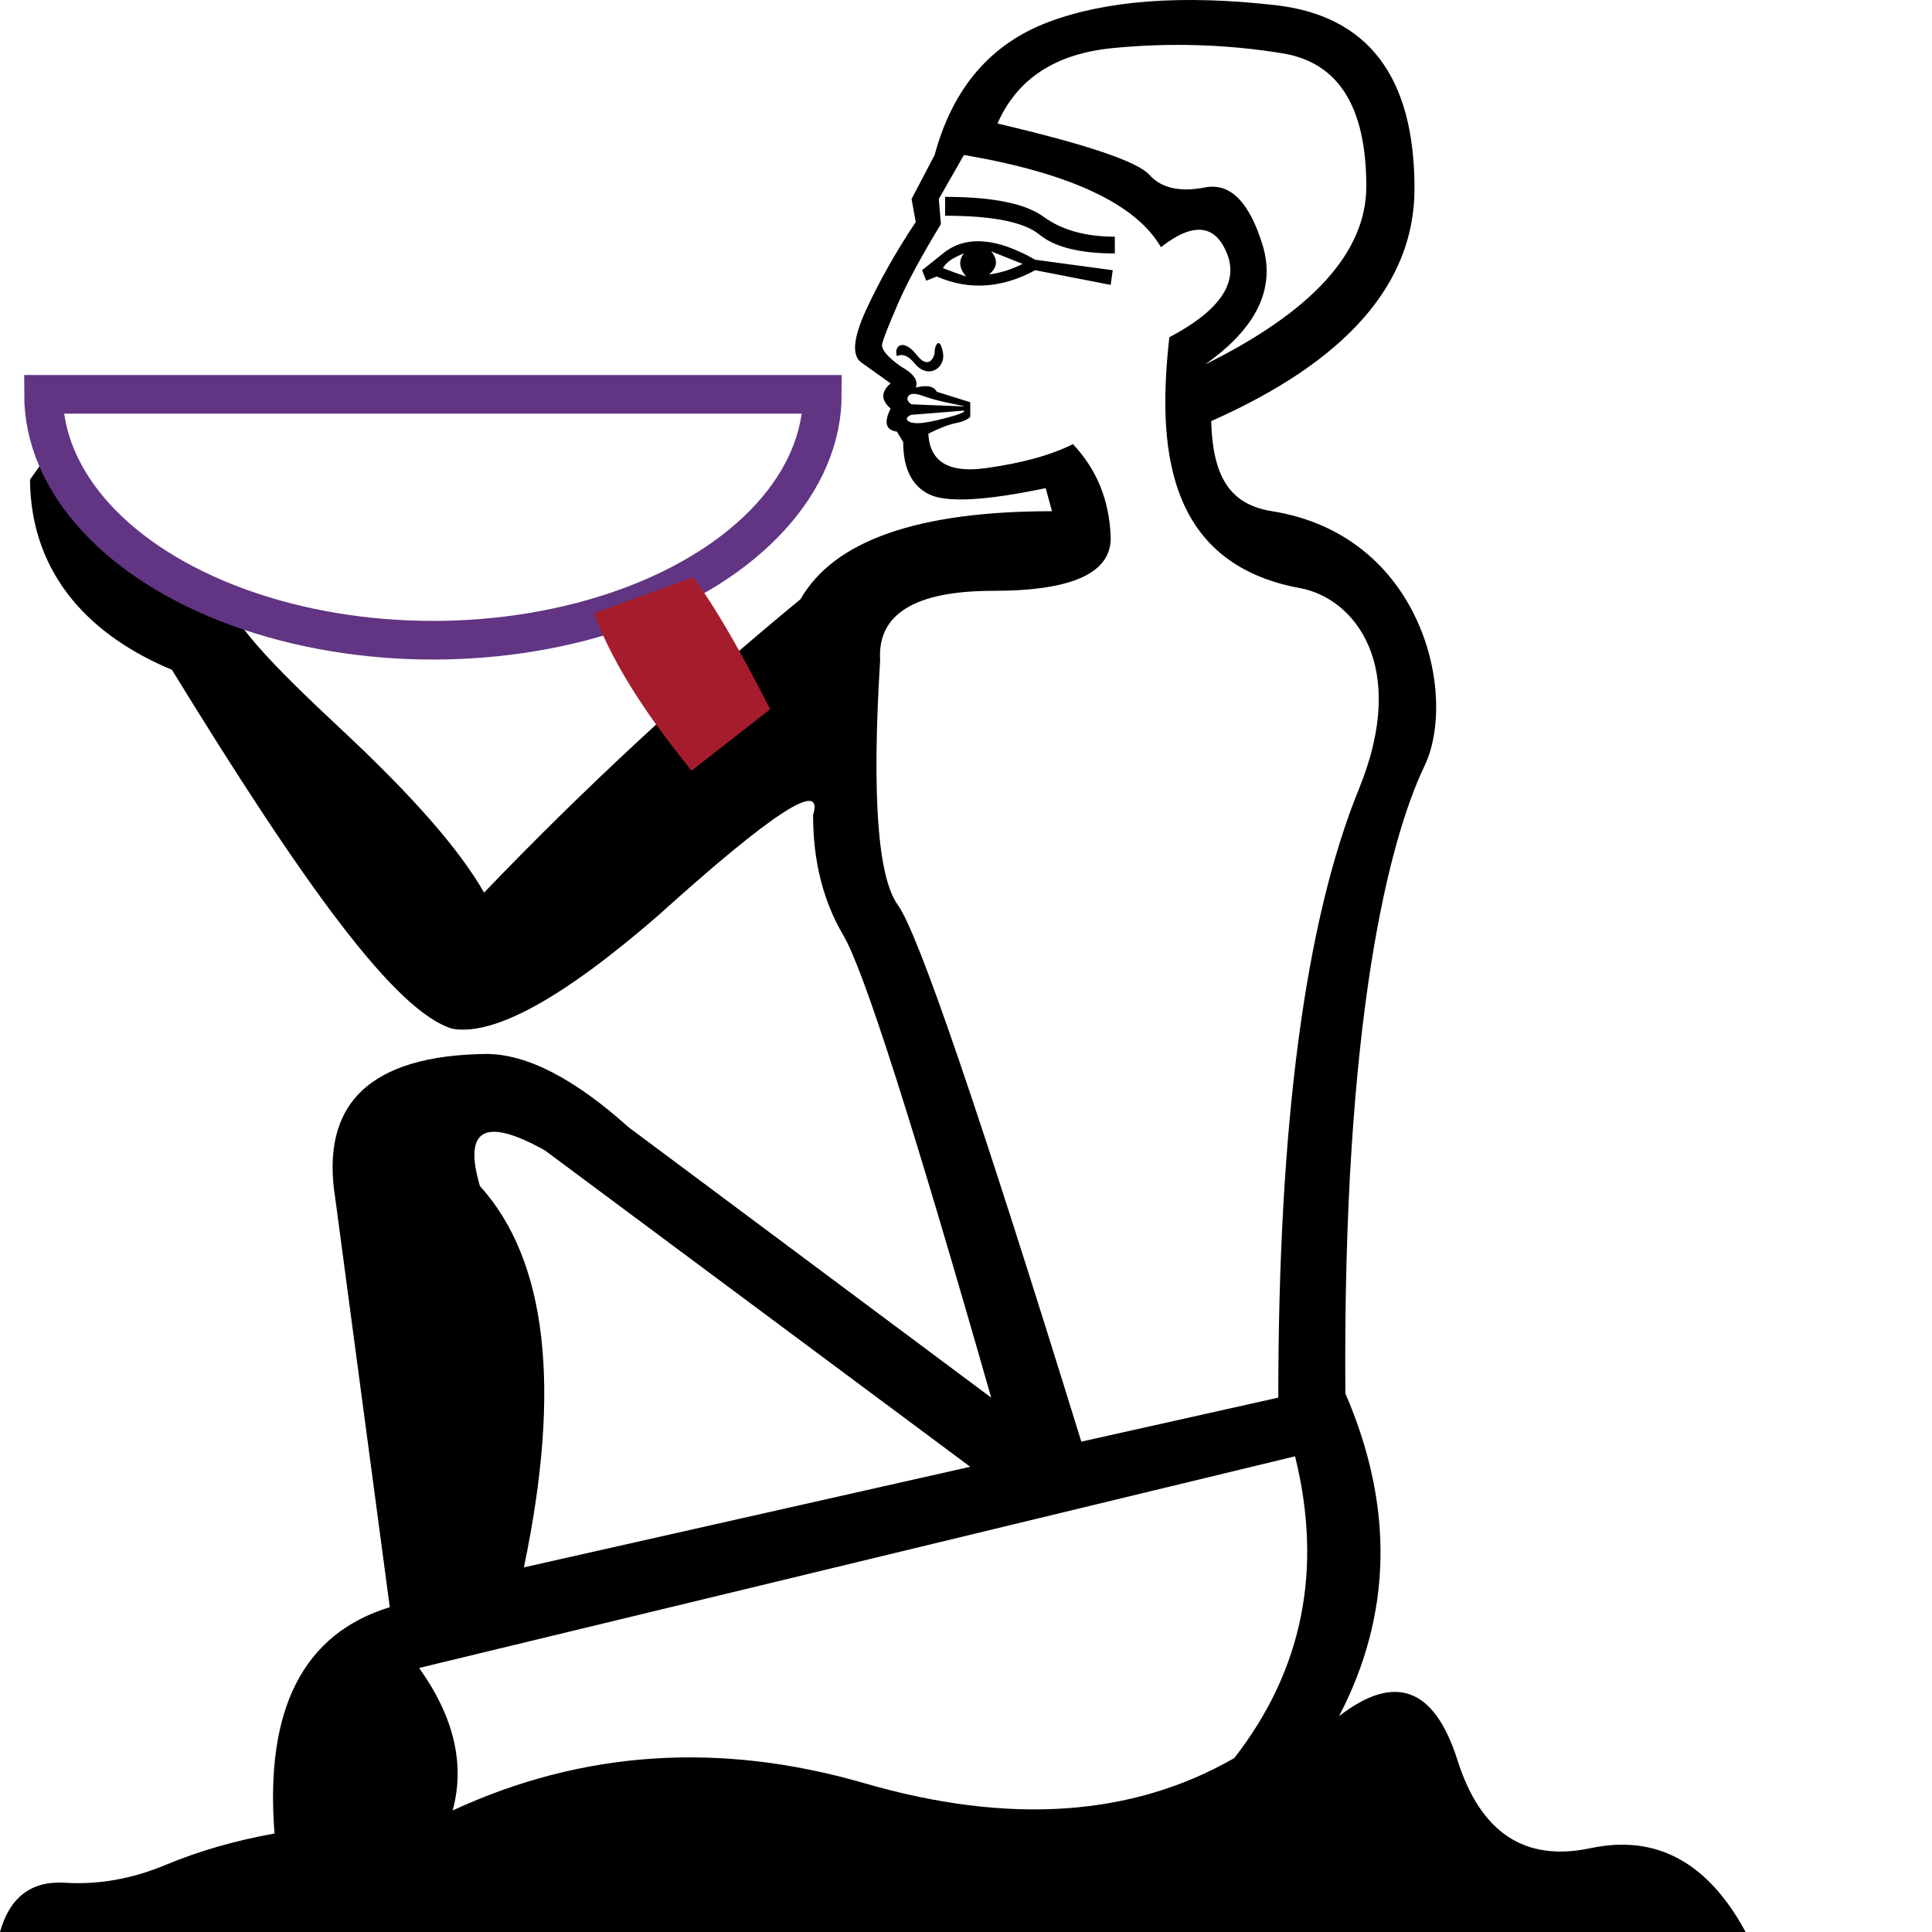
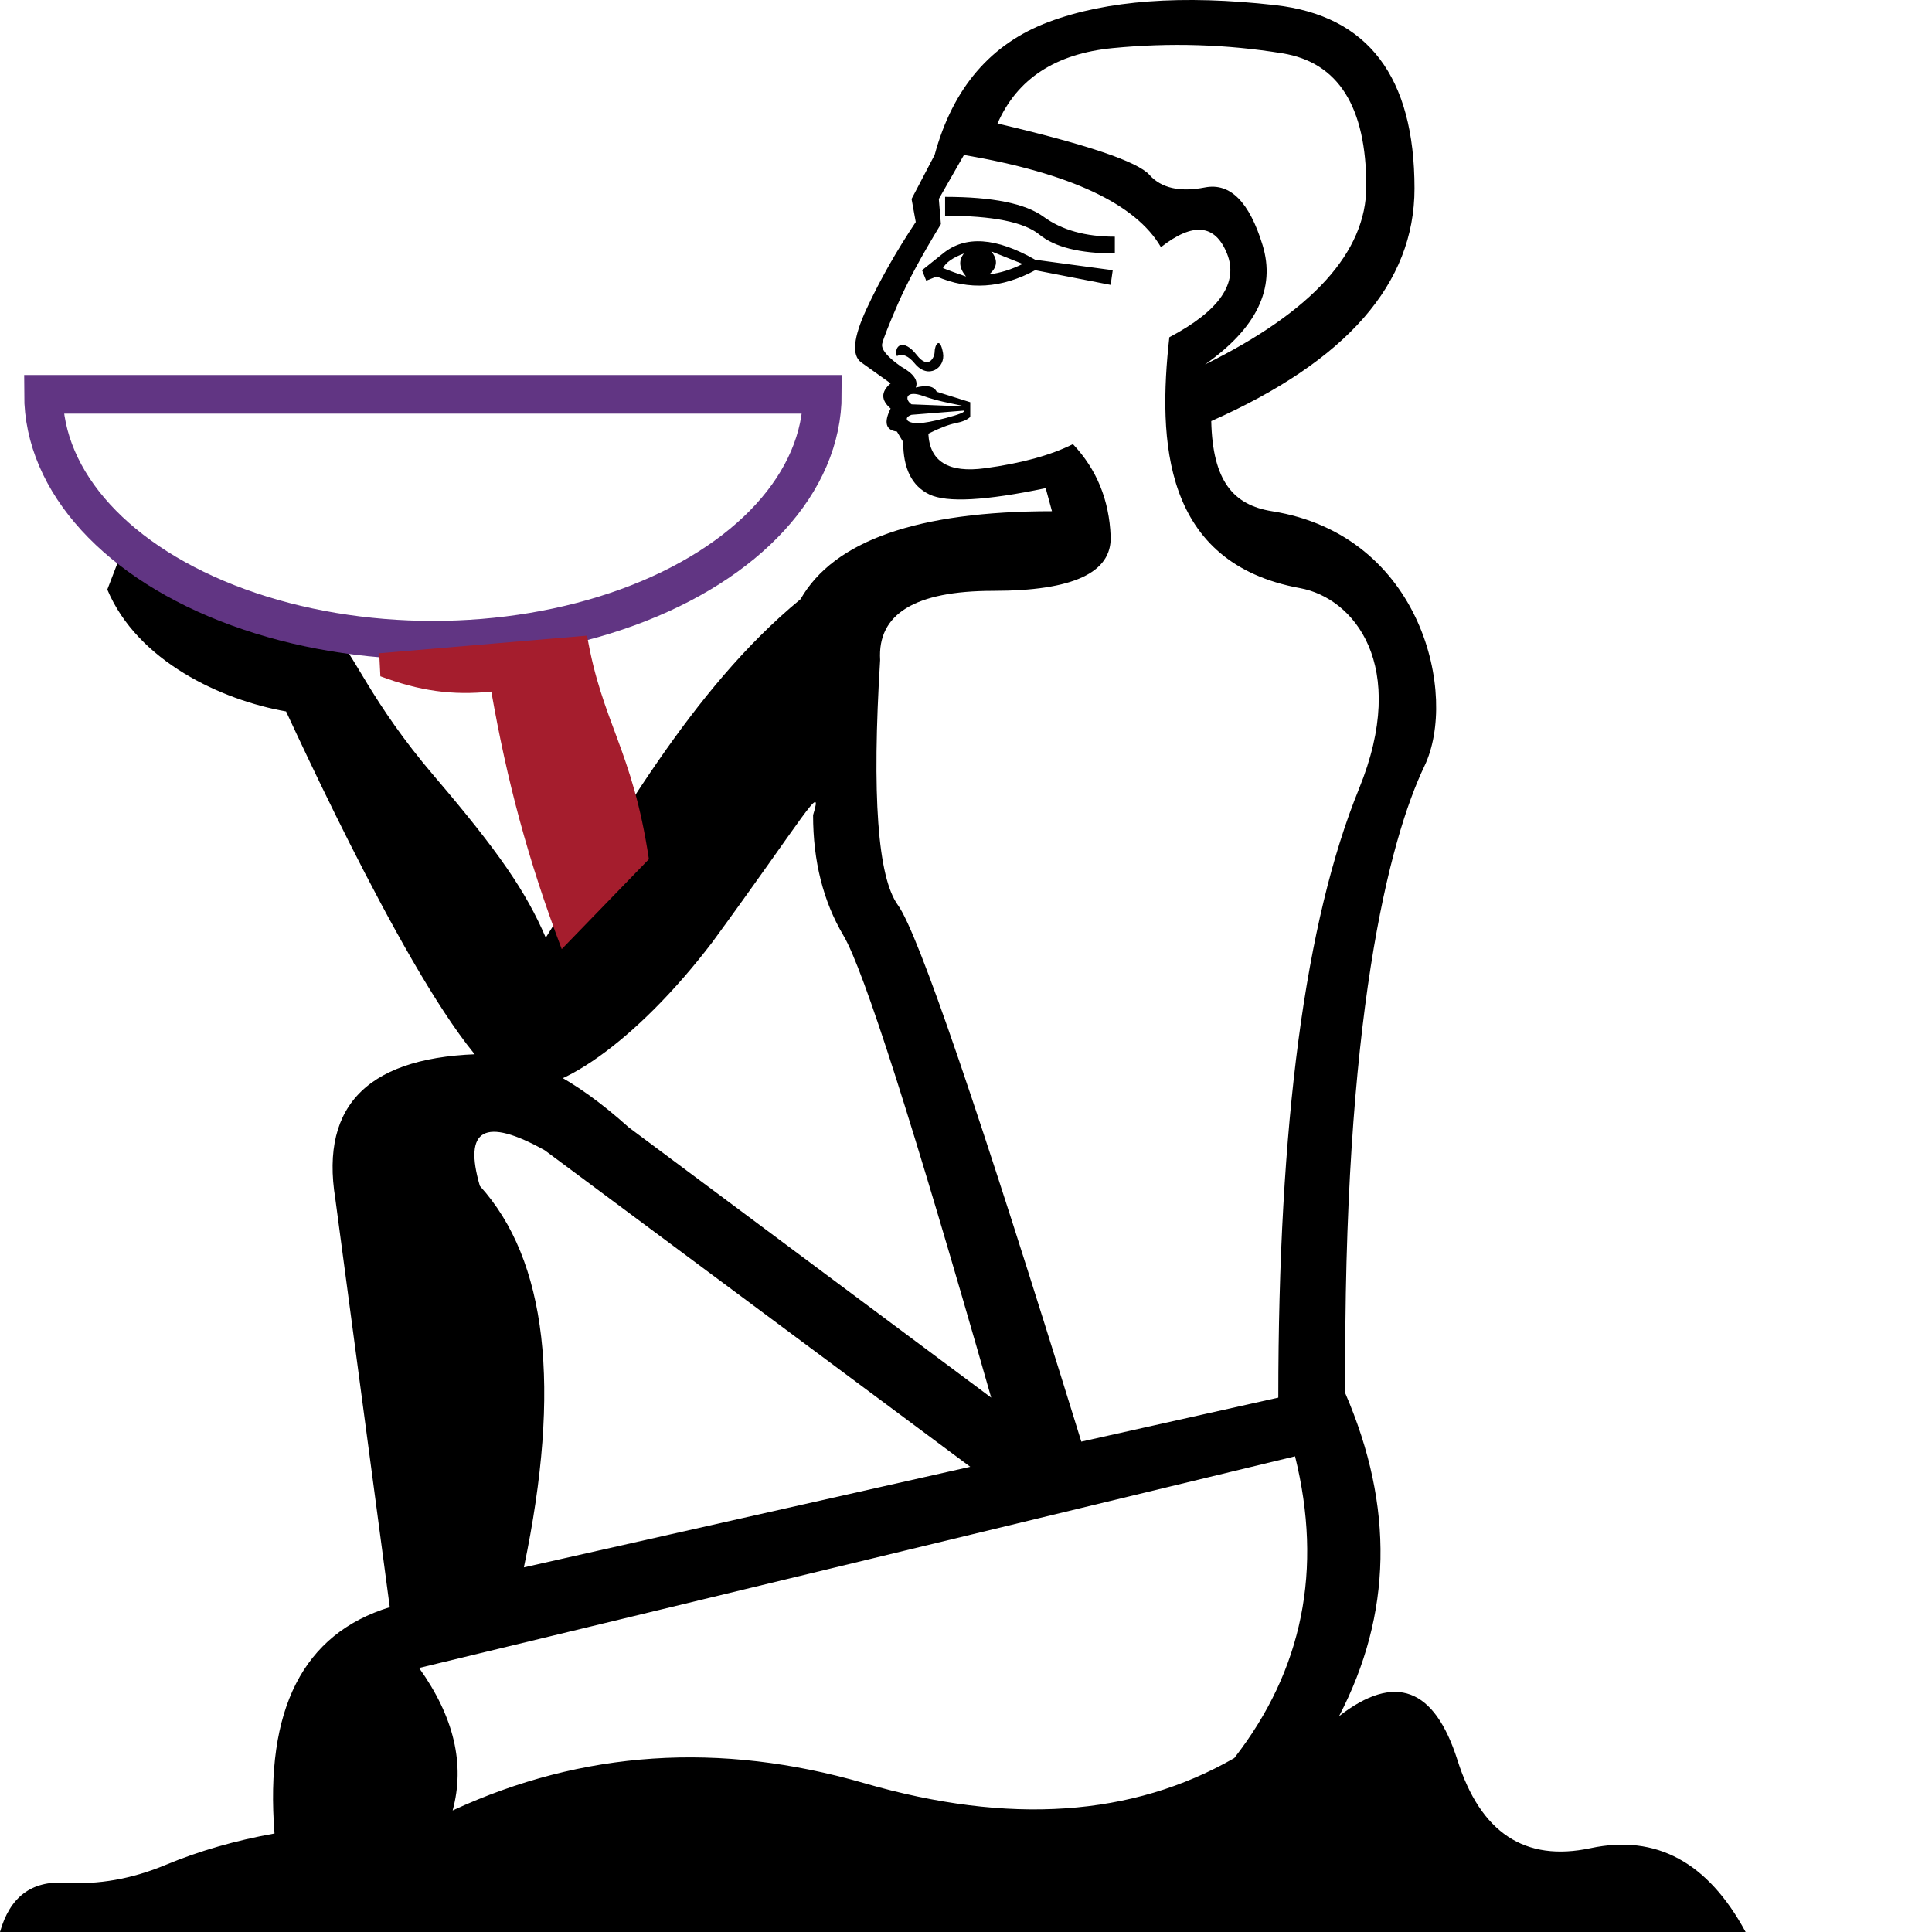
<svg xmlns="http://www.w3.org/2000/svg" width="1000" height="1000" version="1.1" id="svg1">
  <defs id="defs1" />
-   <path style="fill:#000000;stroke:none;stroke-width:1" d="M 502.199,759.205 282.013,595.42 c -31.094,-17.355 -42.302,-11.208 -33.625,18.439 34.709,38.325 42.302,104.128 22.778,197.409 z m 168.123,-5.423 -453.389,109.551 c 18.078,25.309 23.863,49.895 17.355,73.757 67.249,-31.094 138.295,-35.794 213.136,-14.101 74.842,21.693 138.656,17.355 191.443,-13.016 35.432,-45.556 45.917,-97.62 31.455,-156.192 z M 489.183,111.66 v -9.762 c 24.586,0 41.579,3.435 50.979,10.304 9.4,6.87 21.693,10.304 36.879,10.304 v 8.677 c -18.078,0 -31.094,-3.254 -39.048,-9.762 -7.954,-6.508 -24.224,-9.762 -48.81,-9.762 z m -9.762,33.625 -2.169,-5.423 10.847,-8.677 c 11.57,-9.4 27.478,-8.316 47.725,3.254 l 40.133,5.423 -1.085,7.593 -39.048,-7.593 c -17.355,9.4 -34.348,10.485 -50.979,3.254 z m 8.677,-6.508 c 3.616,1.446 7.593,2.892 11.931,4.339 -3.616,-4.339 -3.977,-8.316 -1.085,-11.931 -5.785,2.169 -9.4,4.7 -10.847,7.593 z m 23.863,3.254 c 5.785,-0.723 11.57,-2.531 17.355,-5.423 L 513.046,130.1 c 3.616,4.339 3.254,8.316 -1.085,11.931 z m -47.725,42.302 c -1.758,-5.274 3.295,-9.554 10.304,-0.542 6.059,7.79 9.22,1.155 9.22,-1.627 0,-3.44 2.68,-8.579 4.339,0.542 1.393,7.662 -7.646,13.975 -14.643,5.423 -3.254,-3.977 -6.327,-5.243 -9.22,-3.796 z m 34.709,28.201 -27.117,2.169 c -4.2,1.4 -2.954,4.339 3.254,4.339 2.892,0 7.773,-0.904 14.643,-2.712 6.87,-1.808 9.943,-3.073 9.22,-3.796 z m 0,-2.169 c 0.723,0 -1.627,-0.542 -7.05,-1.627 -5.423,-1.085 -10.123,-2.35 -14.101,-3.796 -3.977,-1.446 -6.508,-1.446 -7.593,0 -1.085,1.446 -0.542,2.892 1.627,4.339 z M 623.682,188.671 c 55.679,-27.478 83.519,-58.21 83.519,-92.196 0,-41.217 -14.462,-64.176 -43.387,-68.876 -28.924,-4.7 -58.21,-5.604 -87.858,-2.712 -29.647,2.892 -49.533,15.908 -59.656,39.048 46.279,10.847 72.492,19.705 78.638,26.574 6.146,6.87 15.728,9.039 28.744,6.508 13.016,-2.531 22.959,7.412 29.828,29.828 6.87,22.416 -3.073,43.025 -29.828,61.826 z m 37.963,534.739 c 0,-141.729 13.92,-246.761 41.76,-315.095 26.131,-64.139 -2.771,-98.837 -30.515,-103.906 -71.063,-12.982 -73.613,-76.35 -67.647,-129.839 26.032,-13.739 35.975,-28.201 29.828,-43.387 C 628.924,115.999 617.535,114.914 600.904,127.93 587.888,105.514 553.902,89.606 498.945,80.205 l -13.016,22.778 1.085,13.016 c -10.124,16.631 -17.535,30.371 -22.236,41.217 -4.7,10.847 -7.412,17.716 -8.135,20.609 -0.723,2.892 2.531,6.87 9.762,11.931 6.508,3.616 9.039,7.231 7.593,10.847 5.785,-1.446 9.4,-0.723 10.847,2.169 l 17.355,5.423 v 7.593 c -1.446,1.446 -3.977,2.531 -7.593,3.254 -3.616,0.723 -8.316,2.531 -14.101,5.423 0.723,14.462 10.485,20.428 29.286,17.897 18.801,-2.531 33.986,-6.689 45.556,-12.474 12.293,13.016 18.801,28.924 19.524,47.725 0.723,18.801 -19.524,28.201 -60.741,28.201 -40.494,0 -60.018,11.931 -58.572,35.794 -4.339,70.142 -1.265,112.443 9.22,126.906 10.485,14.462 42.121,107.02 94.908,277.674 z m 31.455,164.869 c 28.924,-22.416 49.352,-14.824 61.284,22.778 11.931,37.602 34.89,52.787 68.876,45.556 33.986,-7.231 60.741,7.231 80.265,43.387 H 0 c 5.062,-18.078 16.27,-26.574 33.625,-25.49 17.355,1.085 34.709,-1.988 52.064,-9.22 17.355,-7.231 36.155,-12.654 56.403,-16.27 -5.062,-64.357 14.824,-103.405 59.657,-117.144 L 173.546,620.368 c -7.954,-49.171 18.078,-74.119 78.096,-74.842 20.97,0 45.556,12.654 73.757,37.963 L 513.046,723.411 c -40.494,-141.729 -65.984,-221.452 -76.469,-239.168 -10.485,-17.716 -15.728,-38.506 -15.728,-62.368 5.785,-18.801 -20.97,-1.446 -80.265,52.064 -49.171,42.663 -84.604,62.187 -106.297,58.572 C 204.64,523.833 157.049,457.588 88.975,346.666 48.728,329.991 15.911,299.012 15.527,248.246 l 12.685,-17.77 c 26.477,41.948 58.901,73.711 87.144,76.815 6.438,16.39 23.292,34.782 60.864,69.84 37.572,35.058 61.565,62.519 74.338,84.875 52.064,-54.233 106.659,-104.851 163.784,-151.853 17.355,-30.371 60.741,-45.556 130.16,-45.556 l -3.254,-11.931 c -31.094,6.508 -51.16,7.593 -60.199,3.254 -9.039,-4.339 -13.558,-13.377 -13.558,-27.117 l -3.254,-5.423 c -5.785,-0.723 -6.87,-4.7 -3.254,-11.931 -5.062,-4.339 -5.062,-8.677 0,-13.016 L 445.797,187.587 c -5.062,-3.616 -4.158,-12.835 2.712,-27.659 6.87,-14.824 15.366,-29.828 25.49,-45.014 l -2.169,-11.931 11.931,-22.778 c 9.4,-34.709 29.105,-57.668 59.114,-68.876 30.009,-11.208 69.057,-14.101 117.144,-8.677 48.087,5.423 72.13,37.059 72.13,94.908 0,49.171 -35.071,89.304 -105.212,120.398 0.723,31.094 11.46,43.459 31.455,46.641 77.987,12.407 96.31,95.587 78.936,131.837 -18.183,37.939 -42.419,131.013 -40.973,324.807 25.309,58.572 24.224,114.251 -3.254,167.038 z" id="path1" />
+   <path style="fill:#000000;stroke:none;stroke-width:1" d="M 502.199,759.205 282.013,595.42 c -31.094,-17.355 -42.302,-11.208 -33.625,18.439 34.709,38.325 42.302,104.128 22.778,197.409 z m 168.123,-5.423 -453.389,109.551 c 18.078,25.309 23.863,49.895 17.355,73.757 67.249,-31.094 138.295,-35.794 213.136,-14.101 74.842,21.693 138.656,17.355 191.443,-13.016 35.432,-45.556 45.917,-97.62 31.455,-156.192 z M 489.183,111.66 v -9.762 c 24.586,0 41.579,3.435 50.979,10.304 9.4,6.87 21.693,10.304 36.879,10.304 v 8.677 c -18.078,0 -31.094,-3.254 -39.048,-9.762 -7.954,-6.508 -24.224,-9.762 -48.81,-9.762 z m -9.762,33.625 -2.169,-5.423 10.847,-8.677 c 11.57,-9.4 27.478,-8.316 47.725,3.254 l 40.133,5.423 -1.085,7.593 -39.048,-7.593 c -17.355,9.4 -34.348,10.485 -50.979,3.254 z m 8.677,-6.508 c 3.616,1.446 7.593,2.892 11.931,4.339 -3.616,-4.339 -3.977,-8.316 -1.085,-11.931 -5.785,2.169 -9.4,4.7 -10.847,7.593 z m 23.863,3.254 c 5.785,-0.723 11.57,-2.531 17.355,-5.423 L 513.046,130.1 c 3.616,4.339 3.254,8.316 -1.085,11.931 z m -47.725,42.302 c -1.758,-5.274 3.295,-9.554 10.304,-0.542 6.059,7.79 9.22,1.155 9.22,-1.627 0,-3.44 2.68,-8.579 4.339,0.542 1.393,7.662 -7.646,13.975 -14.643,5.423 -3.254,-3.977 -6.327,-5.243 -9.22,-3.796 z m 34.709,28.201 -27.117,2.169 c -4.2,1.4 -2.954,4.339 3.254,4.339 2.892,0 7.773,-0.904 14.643,-2.712 6.87,-1.808 9.943,-3.073 9.22,-3.796 z m 0,-2.169 c 0.723,0 -1.627,-0.542 -7.05,-1.627 -5.423,-1.085 -10.123,-2.35 -14.101,-3.796 -8.927,-3.246 -9.808,1.777 -5.966,4.339 z M 623.682,188.671 c 55.679,-27.478 83.519,-58.21 83.519,-92.196 0,-41.217 -14.462,-64.176 -43.387,-68.876 -28.924,-4.7 -58.21,-5.604 -87.858,-2.712 -29.647,2.892 -49.533,15.908 -59.656,39.048 46.279,10.847 72.492,19.705 78.638,26.574 6.146,6.87 15.728,9.039 28.744,6.508 13.016,-2.531 22.959,7.412 29.828,29.828 6.87,22.416 -3.073,43.025 -29.828,61.826 z m 37.963,534.739 c 0,-141.729 13.92,-246.761 41.76,-315.095 26.131,-64.139 -2.771,-98.837 -30.515,-103.906 -71.063,-12.982 -73.613,-76.35 -67.647,-129.839 26.032,-13.739 35.975,-28.201 29.828,-43.387 C 628.924,115.999 617.535,114.914 600.904,127.93 587.888,105.514 553.902,89.606 498.945,80.205 l -13.016,22.778 1.085,13.016 c -10.124,16.631 -17.535,30.371 -22.236,41.217 -4.7,10.847 -7.412,17.716 -8.135,20.609 -0.723,2.892 2.531,6.87 9.762,11.931 6.508,3.616 9.039,7.231 7.593,10.847 5.785,-1.446 9.4,-0.723 10.847,2.169 l 17.355,5.423 v 7.593 c -1.446,1.446 -3.977,2.531 -7.593,3.254 -3.616,0.723 -8.316,2.531 -14.101,5.423 0.723,14.462 10.485,20.428 29.286,17.897 18.801,-2.531 33.986,-6.689 45.556,-12.474 12.293,13.016 18.801,28.924 19.524,47.725 0.723,18.801 -19.524,28.201 -60.741,28.201 -40.494,0 -60.018,11.931 -58.572,35.794 -4.339,70.142 -1.265,112.443 9.22,126.906 10.485,14.462 42.121,107.02 94.908,277.674 z m 31.455,164.869 c 28.924,-22.416 49.352,-14.824 61.284,22.778 11.931,37.602 34.89,52.787 68.876,45.556 33.986,-7.231 60.741,7.231 80.265,43.387 H 0 c 5.062,-18.078 16.27,-26.574 33.625,-25.49 17.355,1.085 34.709,-1.988 52.064,-9.22 17.355,-7.231 36.155,-12.654 56.403,-16.27 -5.062,-64.357 14.824,-103.405 59.657,-117.144 L 173.546,620.368 c -7.954,-49.171 18.078,-74.119 78.096,-74.842 20.97,0 45.556,12.654 73.757,37.963 L 513.046,723.411 c -40.494,-141.729 -65.984,-221.452 -76.469,-239.168 -10.485,-17.716 -15.728,-38.506 -15.728,-62.368 5.785,-18.801 -4.983,1.367 -52.159,65.816 -39.469,51.77 -82.574,81.158 -103.719,75.113 C 234.514,549.996 174.828,425.828 148.071,368.229 114.69,362.385 71.15,342.278 55.546,305.147 l 6.374,-16.577 c 40.446,28.719 82.517,45.757 109.817,37.882 12.19,12.707 19.743,36.322 53.109,75.403 33.367,39.082 47.479,59.808 57.641,83.464 36.008,-56.608 74.729,-128.164 131.854,-175.166 17.355,-30.371 60.741,-45.556 130.16,-45.556 l -3.254,-11.931 c -31.094,6.508 -51.16,7.593 -60.199,3.254 -9.039,-4.339 -13.558,-13.377 -13.558,-27.117 l -3.254,-5.423 c -5.785,-0.723 -6.87,-4.7 -3.254,-11.931 -5.062,-4.339 -5.062,-8.677 0,-13.016 L 445.797,187.587 c -5.062,-3.616 -4.158,-12.835 2.712,-27.659 6.87,-14.824 15.366,-29.828 25.49,-45.014 l -2.169,-11.931 11.931,-22.778 c 9.4,-34.709 29.105,-57.668 59.114,-68.876 30.009,-11.208 69.057,-14.101 117.144,-8.677 48.087,5.423 72.13,37.059 72.13,94.908 0,49.171 -35.071,89.304 -105.212,120.398 0.723,31.094 11.46,43.459 31.455,46.641 77.987,12.407 96.31,95.587 78.936,131.837 -18.183,37.939 -42.419,131.013 -40.973,324.807 25.309,58.572 24.224,114.251 -3.254,167.038 z" id="path1" />
  <path style="fill:none;fill-rule:evenodd;stroke:#613583;stroke-width:20" id="path2" d="m 425.651,204.098 a 201.567,127.28 0 0 1 -100.784,110.227 201.567,127.28 0 0 1 -201.567,0 A 201.567,127.28 0 0 1 22.517,204.098 H 224.084 Z" />
-   <path style="fill:#a51d2d;stroke:none;stroke-width:1px;stroke-linecap:butt;stroke-linejoin:miter;stroke-opacity:1" d="m 307.352,317.443 51.511,-18.731 c 15.691,21.982 27.775,45.167 39.804,68.369 l -40.741,31.843 c -20.254,-25.22 -38.975,-51.316 -50.575,-81.481 z" id="path3" />
+   <path style="fill:#a51d2d;stroke:none;stroke-width:1px;stroke-linecap:butt;stroke-linejoin:miter;stroke-opacity:1" d="m 196.285,338.128 107.585,-9.14 c 7.744,45.161 23.52,58.987 31.997,115.723 l -45.116,46.554 c -17.668,-46.591 -28.412,-87.602 -36.446,-133.294 -20.312,2.084 -37.234,-0.376 -57.425,-7.93 z" id="path3" />
</svg>
